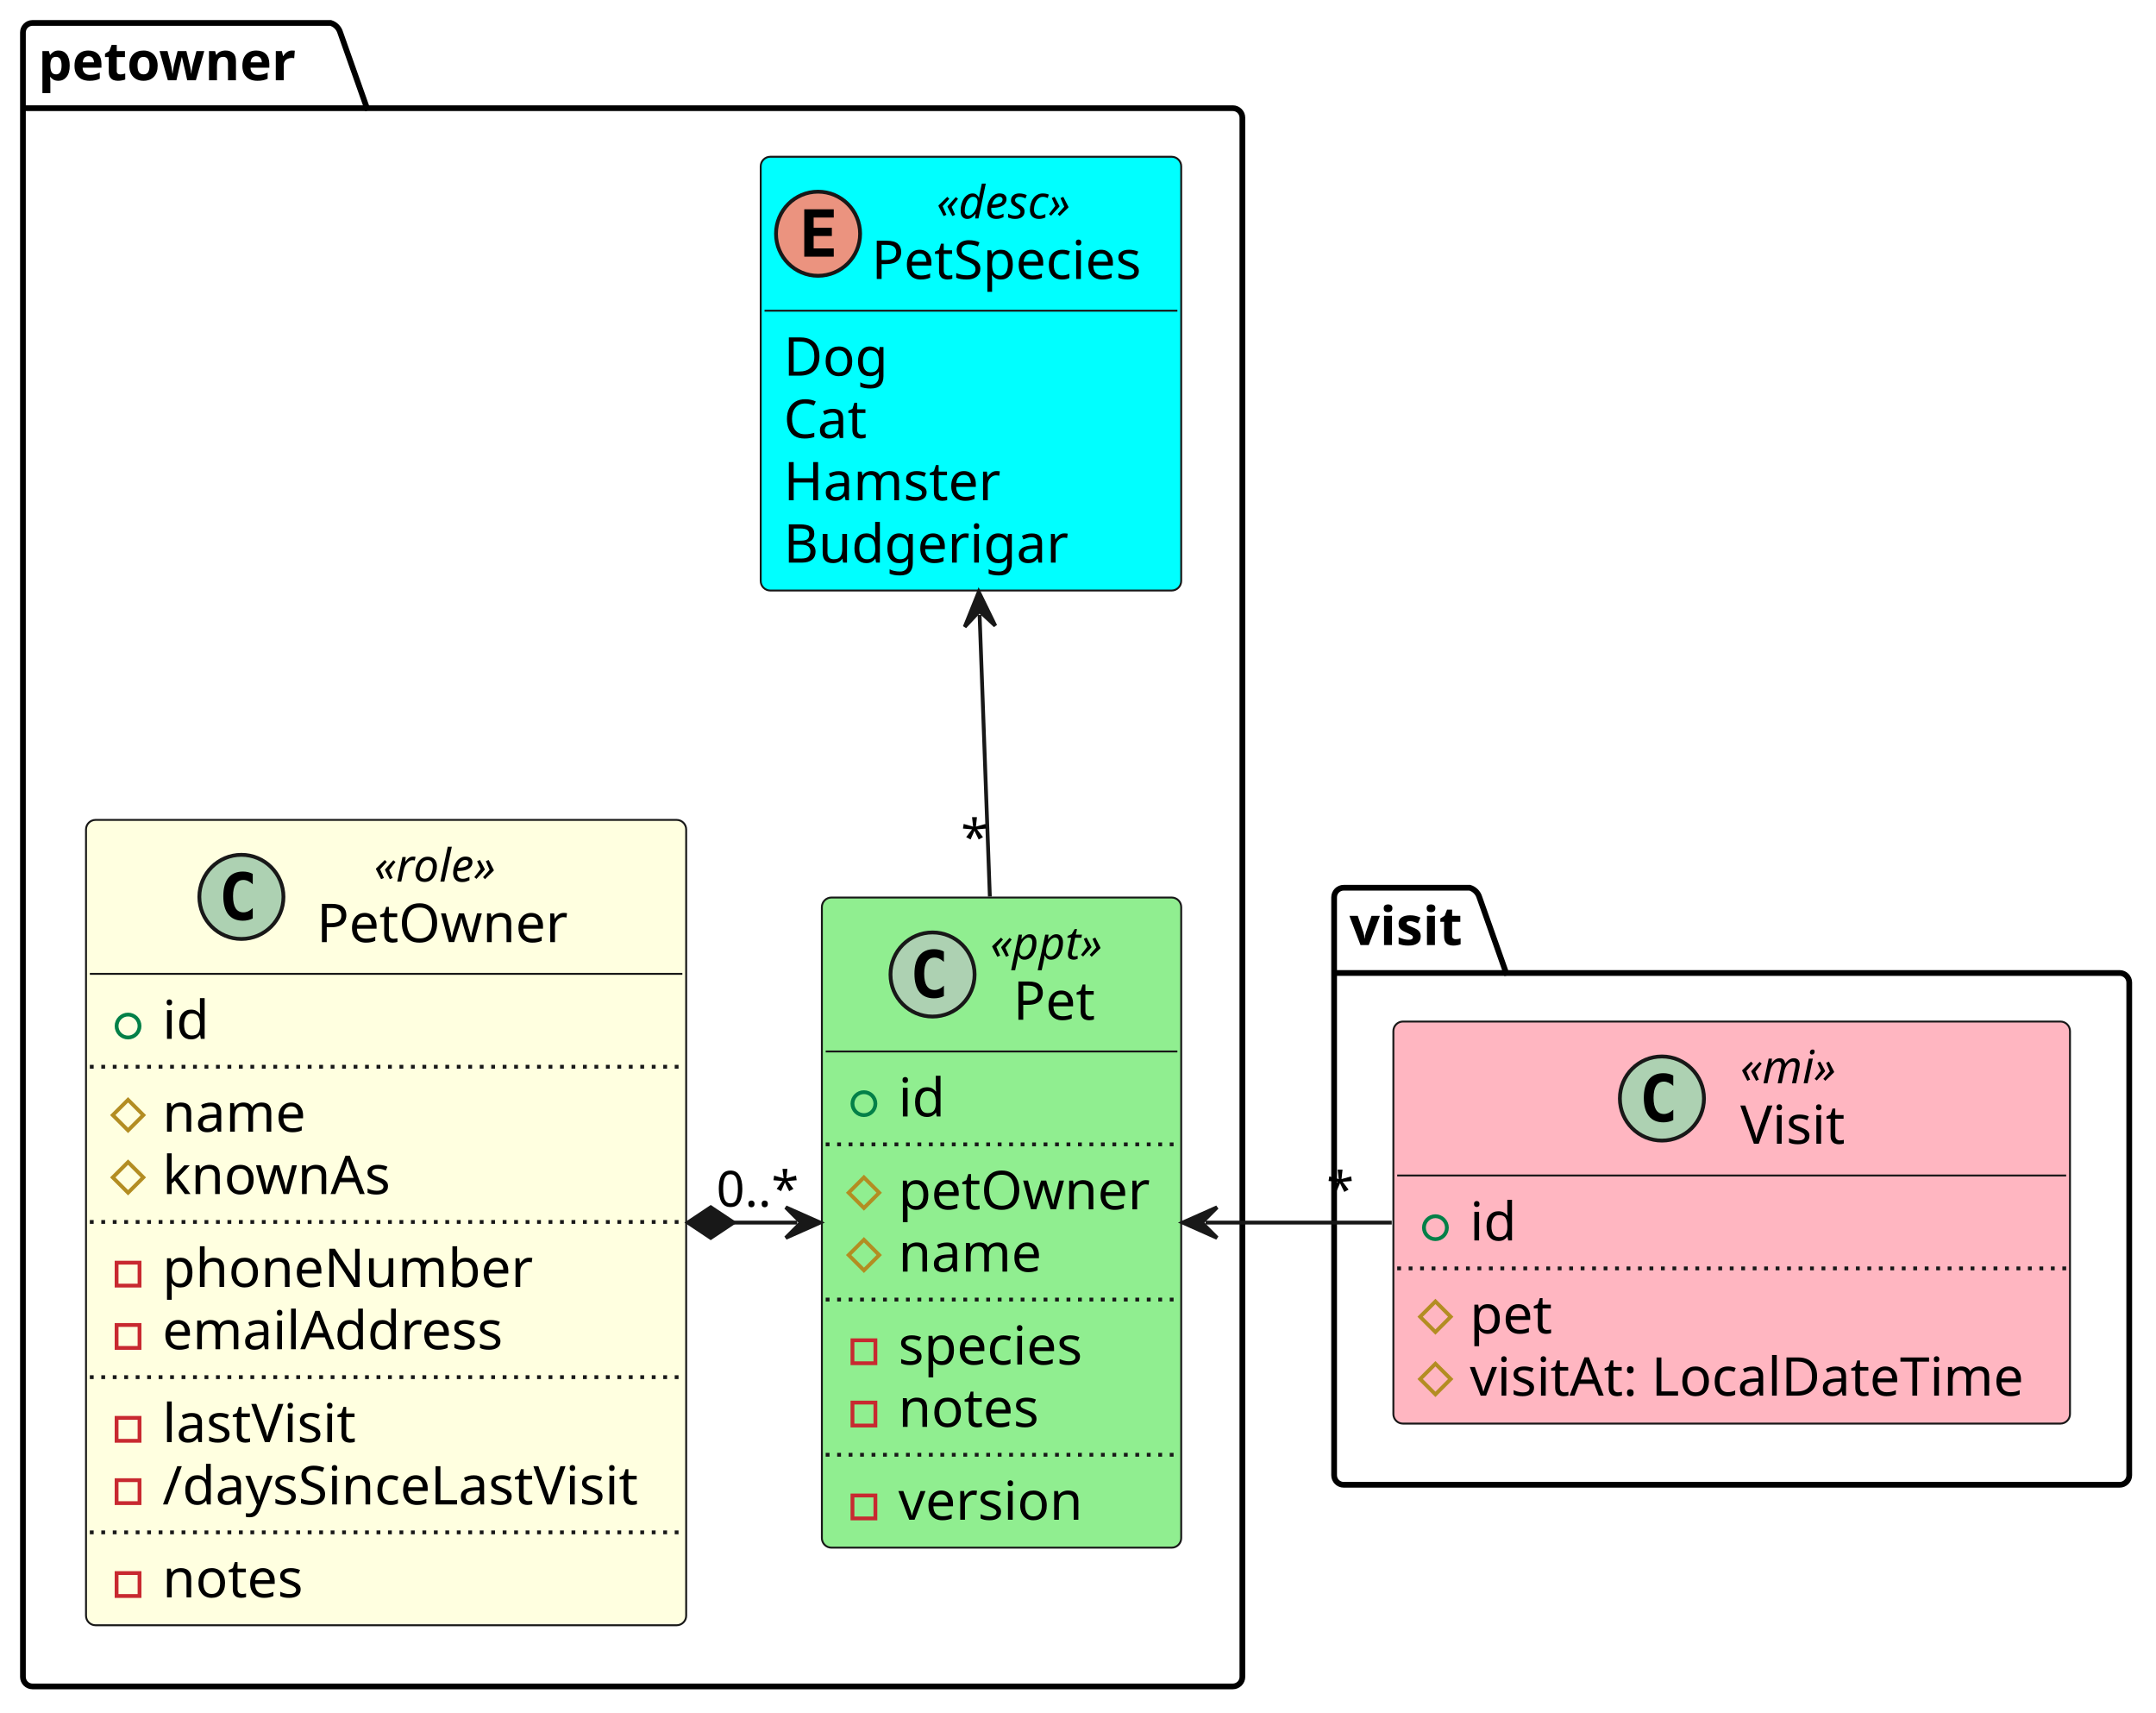
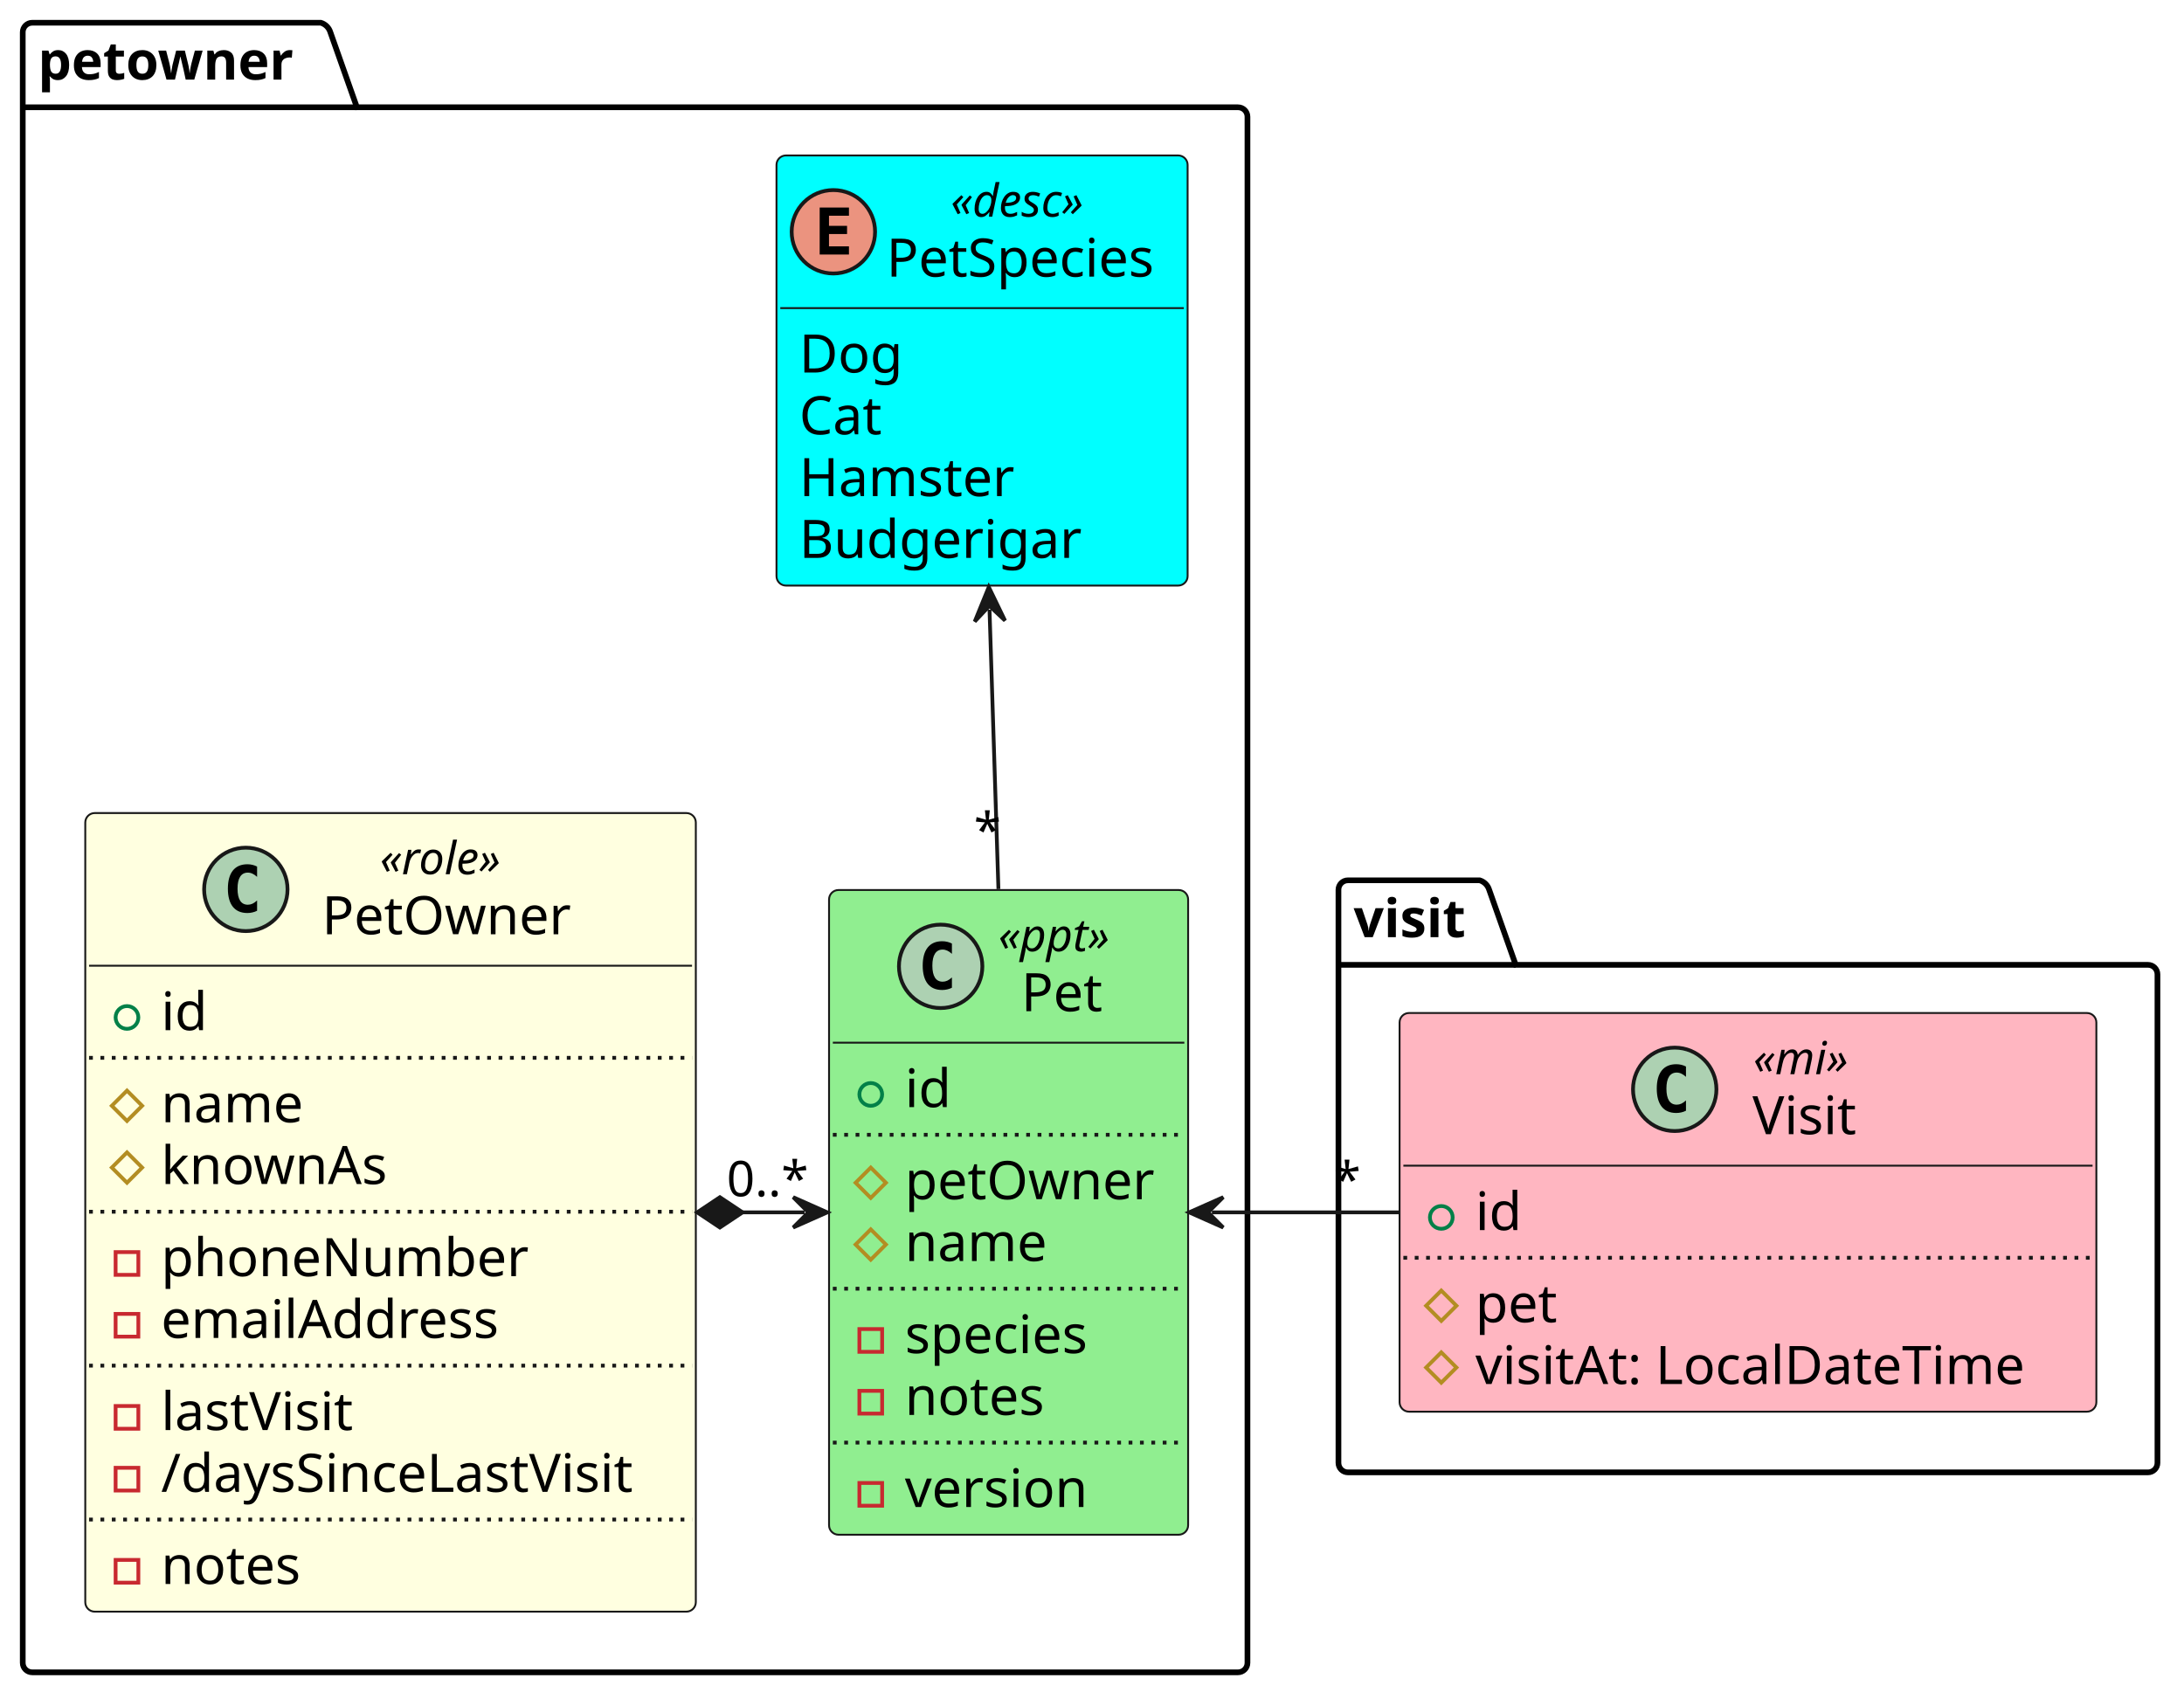
- <svg xmlns="http://www.w3.org/2000/svg" contentStyleType="text/css" height="448px" preserveAspectRatio="none" style="width:564px;height:448px;background:#FFFFFF;" version="1.1" viewBox="0 0 564 448" width="564px" zoomAndPan="magnify">
+ <svg xmlns="http://www.w3.org/2000/svg" contentStyleType="text/css" data-diagram-type="CLASS" height="448px" preserveAspectRatio="none" style="width:576px;height:448px;background:#FFFFFF;" version="1.1" viewBox="0 0 576 448" width="576px" zoomAndPan="magnify">
  <defs />
  <g>
-     <g id="cluster_petowner">
-       <path d="M8.5,6 L86.5,6 A3.75,3.75 0 0 1 89,8.5 L96,28.297 L322.5,28.297 A2.5,2.5 0 0 1 325,30.797 L325,438.59 A2.5,2.5 0 0 1 322.5,441.09 L8.5,441.09 A2.5,2.5 0 0 1 6,438.59 L6,8.5 A2.5,2.5 0 0 1 8.5,6 " fill="none" style="stroke:#000000;stroke-width:1.5;" />
-       <line style="stroke:#000000;stroke-width:1.5;" x1="6" x2="96" y1="28.297" y2="28.297" />
-       <text fill="#000000" font-family="sans-serif" font-size="14" font-weight="bold" lengthAdjust="spacing" textLength="77" x="10" y="20.995">petowner</text>
+     <g class="cluster" data-entity="petowner" data-source-line="12" data-uid="ent0002" id="cluster_petowner">
+       <path d="M8.5,6 L84.627,6 A3.75,3.75 0 0 1 87.127,8.5 L94.127,28.297 L326.5,28.297 A2.5,2.5 0 0 1 329,30.797 L329,438.59 A2.5,2.5 0 0 1 326.5,441.09 L8.5,441.09 A2.5,2.5 0 0 1 6,438.59 L6,8.5 A2.5,2.5 0 0 1 8.5,6" fill="none" style="stroke:#000000;stroke-width:1.5;" />
+       <line style="stroke:#000000;stroke-width:1.5;" x1="6" x2="94.127" y1="28.297" y2="28.297" />
+       <text fill="#000000" font-family="sans-serif" font-size="14" font-weight="bold" lengthAdjust="spacing" textLength="75.127" x="10" y="20.995">petowner</text>
    </g>
-     <g id="cluster_visit">
-       <path d="M351.5,232.19 L384.5,232.19 A3.75,3.75 0 0 1 387,234.69 L394,254.487 L554.5,254.487 A2.5,2.5 0 0 1 557,256.987 L557,385.85 A2.5,2.5 0 0 1 554.5,388.35 L351.5,388.35 A2.5,2.5 0 0 1 349,385.85 L349,234.69 A2.5,2.5 0 0 1 351.5,232.19 " fill="none" style="stroke:#000000;stroke-width:1.5;" />
-       <line style="stroke:#000000;stroke-width:1.5;" x1="349" x2="394" y1="254.487" y2="254.487" />
-       <text fill="#000000" font-family="sans-serif" font-size="14" font-weight="bold" lengthAdjust="spacing" textLength="32" x="353" y="247.185">visit</text>
+     <g class="cluster" data-entity="visit" data-source-line="51" data-uid="ent0006" id="cluster_visit">
+       <path d="M355.5,232.19 L390.249,232.19 A3.75,3.75 0 0 1 392.749,234.69 L399.749,254.487 L566.5,254.487 A2.5,2.5 0 0 1 569,256.987 L569,385.85 A2.5,2.5 0 0 1 566.5,388.35 L355.5,388.35 A2.5,2.5 0 0 1 353,385.85 L353,234.69 A2.5,2.5 0 0 1 355.5,232.19" fill="none" style="stroke:#000000;stroke-width:1.5;" />
+       <line style="stroke:#000000;stroke-width:1.5;" x1="353" x2="399.749" y1="254.487" y2="254.487" />
+       <text fill="#000000" font-family="sans-serif" font-size="14" font-weight="bold" lengthAdjust="spacing" textLength="33.749" x="357" y="247.185">visit</text>
    </g>
-     <g id="elem_PetSpecies">
-       <rect codeLine="14" fill="#00FFFF" height="113.453" id="PetSpecies" rx="2.5" ry="2.5" style="stroke:#181818;stroke-width:0.5;" width="110" x="199" y="41" />
-       <ellipse cx="214" cy="61.133" fill="#EB937F" rx="11" ry="11" style="stroke:#181818;stroke-width:1.0;" />
-       <path d="M218.109,67.133 L210.391,67.133 L210.391,54.742 L218.109,54.742 L218.109,56.898 L212.844,56.898 L212.844,59.57 L217.609,59.57 L217.609,61.727 L212.844,61.727 L212.844,64.977 L218.109,64.977 L218.109,67.133 Z " fill="#000000" />
-       <text fill="#000000" font-family="sans-serif" font-size="12" font-style="italic" lengthAdjust="spacing" textLength="44" x="245" y="57.139">«desc»</text>
-       <text fill="#000000" font-family="sans-serif" font-size="14" lengthAdjust="spacing" textLength="78" x="228" y="72.964">PetSpecies</text>
-       <line style="stroke:#181818;stroke-width:0.5;" x1="200" x2="308" y1="81.266" y2="81.266" />
-       <text fill="#000000" font-family="sans-serif" font-size="14" lengthAdjust="spacing" textLength="29" x="205" y="98.261">Dog</text>
-       <text fill="#000000" font-family="sans-serif" font-size="14" lengthAdjust="spacing" textLength="23" x="205" y="114.558">Cat</text>
-       <text fill="#000000" font-family="sans-serif" font-size="14" lengthAdjust="spacing" textLength="58" x="205" y="130.855">Hamster</text>
-       <text fill="#000000" font-family="sans-serif" font-size="14" lengthAdjust="spacing" textLength="76" x="205" y="147.151">Budgerigar</text>
+     <g class="entity" data-entity="PetSpecies" data-source-line="14" data-uid="ent0003" id="entity_PetSpecies">
+       <rect fill="#00FFFF" height="113.453" rx="2.5" ry="2.5" style="stroke:#181818;stroke-width:0.5;" width="108.426" x="204.79" y="41" />
+       <ellipse cx="219.79" cy="61.133" fill="#EB937F" rx="11" ry="11" style="stroke:#181818;stroke-width:1;" />
+       <path d="M223.899,67.133 L216.181,67.133 L216.181,54.742 L223.899,54.742 L223.899,56.898 L218.634,56.898 L218.634,59.57 L223.399,59.57 L223.399,61.727 L218.634,61.727 L218.634,64.977 L223.899,64.977 L223.899,67.133 Z " fill="#000000" />
+       <text fill="#000000" font-family="sans-serif" font-size="12" font-style="italic" lengthAdjust="spacing" textLength="42.533" x="250.736" y="57.139">«desc»</text>
+       <text fill="#000000" font-family="sans-serif" font-size="14" lengthAdjust="spacing" textLength="76.426" x="233.79" y="72.964">PetSpecies</text>
+       <line style="stroke:#181818;stroke-width:0.5;" x1="205.79" x2="312.216" y1="81.266" y2="81.266" />
+       <text fill="#000000" font-family="sans-serif" font-size="14" lengthAdjust="spacing" textLength="28.232" x="210.79" y="98.261">Dog</text>
+       <text fill="#000000" font-family="sans-serif" font-size="14" lengthAdjust="spacing" textLength="23.844" x="210.79" y="114.558">Cat</text>
+       <text fill="#000000" font-family="sans-serif" font-size="14" lengthAdjust="spacing" textLength="59.897" x="210.79" y="130.855">Hamster</text>
+       <text fill="#000000" font-family="sans-serif" font-size="14" lengthAdjust="spacing" textLength="77.731" x="210.79" y="147.151">Budgerigar</text>
    </g>
-     <g id="elem_Pet">
-       <rect codeLine="21" fill="#90EE90" height="170.047" id="Pet" rx="2.5" ry="2.5" style="stroke:#181818;stroke-width:0.5;" width="94" x="215" y="234.75" />
-       <ellipse cx="243.95" cy="254.883" fill="#ADD1B2" rx="11" ry="11" style="stroke:#181818;stroke-width:1.0;" />
-       <path d="M246.919,260.523 Q246.341,260.82 245.7,260.961 Q245.059,261.117 244.356,261.117 Q241.856,261.117 240.528,259.477 Q239.216,257.82 239.216,254.695 Q239.216,251.57 240.528,249.914 Q241.856,248.258 244.356,248.258 Q245.059,248.258 245.7,248.414 Q246.356,248.57 246.919,248.867 L246.919,251.586 Q246.294,251.008 245.7,250.742 Q245.106,250.461 244.481,250.461 Q243.137,250.461 242.45,251.539 Q241.762,252.602 241.762,254.695 Q241.762,256.789 242.45,257.867 Q243.137,258.93 244.481,258.93 Q245.106,258.93 245.7,258.664 Q246.294,258.383 246.919,257.805 L246.919,260.523 Z " fill="#000000" />
-       <text fill="#000000" font-family="sans-serif" font-size="12" font-style="italic" lengthAdjust="spacing" textLength="35" x="259.05" y="250.889">«ppt»</text>
-       <text fill="#000000" font-family="sans-serif" font-size="14" lengthAdjust="spacing" textLength="23" x="265.05" y="266.714">Pet</text>
-       <line style="stroke:#181818;stroke-width:0.5;" x1="216" x2="308" y1="275.016" y2="275.016" />
-       <ellipse cx="226" cy="288.664" fill="none" rx="3" ry="3" style="stroke:#038048;stroke-width:1.0;" />
-       <text fill="#000000" font-family="sans-serif" font-size="14" lengthAdjust="spacing" textLength="12" x="235" y="292.011">id</text>
-       <line style="stroke:#181818;stroke-width:1.0;stroke-dasharray:1.0,2.0;" x1="216" x2="308" y1="299.312" y2="299.312" />
-       <polygon fill="none" points="226,307.961,230,311.961,226,315.961,222,311.961" style="stroke:#B38D22;stroke-width:1.0;" />
-       <text fill="#000000" font-family="sans-serif" font-size="14" lengthAdjust="spacing" textLength="68" x="235" y="316.308">petOwner</text>
-       <polygon fill="none" points="226,324.258,230,328.258,226,332.258,222,328.258" style="stroke:#B38D22;stroke-width:1.0;" />
-       <text fill="#000000" font-family="sans-serif" font-size="14" lengthAdjust="spacing" textLength="39" x="235" y="332.604">name</text>
-       <line style="stroke:#181818;stroke-width:1.0;stroke-dasharray:1.0,2.0;" x1="216" x2="308" y1="339.906" y2="339.906" />
-       <rect fill="none" height="6" style="stroke:#C82930;stroke-width:1.0;" width="6" x="223" y="350.555" />
-       <text fill="#000000" font-family="sans-serif" font-size="14" lengthAdjust="spacing" textLength="54" x="235" y="356.901">species</text>
-       <rect fill="none" height="6" style="stroke:#C82930;stroke-width:1.0;" width="6" x="223" y="366.852" />
-       <text fill="#000000" font-family="sans-serif" font-size="14" lengthAdjust="spacing" textLength="40" x="235" y="373.198">notes</text>
-       <line style="stroke:#181818;stroke-width:1.0;stroke-dasharray:1.0,2.0;" x1="216" x2="308" y1="380.5" y2="380.5" />
-       <rect fill="none" height="6" style="stroke:#C82930;stroke-width:1.0;" width="6" x="223" y="391.148" />
-       <text fill="#000000" font-family="sans-serif" font-size="14" lengthAdjust="spacing" textLength="50" x="235" y="397.495">version</text>
+     <g class="entity" data-entity="Pet" data-source-line="21" data-uid="ent0004" id="entity_Pet">
+       <rect fill="#90EE90" height="170.047" rx="2.5" ry="2.5" style="stroke:#181818;stroke-width:0.5;" width="94.701" x="218.65" y="234.75" />
+       <ellipse cx="248.085" cy="254.883" fill="#ADD1B2" rx="11" ry="11" style="stroke:#181818;stroke-width:1;" />
+       <path d="M251.054,260.523 Q250.476,260.82 249.835,260.961 Q249.195,261.117 248.491,261.117 Q245.991,261.117 244.663,259.477 Q243.351,257.82 243.351,254.695 Q243.351,251.57 244.663,249.914 Q245.991,248.258 248.491,248.258 Q249.195,248.258 249.835,248.414 Q250.491,248.57 251.054,248.867 L251.054,251.586 Q250.429,251.008 249.835,250.742 Q249.241,250.461 248.616,250.461 Q247.273,250.461 246.585,251.539 Q245.898,252.602 245.898,254.695 Q245.898,256.789 246.585,257.867 Q247.273,258.93 248.616,258.93 Q249.241,258.93 249.835,258.664 Q250.429,258.383 251.054,257.805 L251.054,260.523 Z " fill="#000000" />
+       <text fill="#000000" font-family="sans-serif" font-size="12" font-style="italic" lengthAdjust="spacing" textLength="34.623" x="263.293" y="250.889">«ppt»</text>
+       <text fill="#000000" font-family="sans-serif" font-size="14" lengthAdjust="spacing" textLength="22.545" x="269.332" y="266.714">Pet</text>
+       <line style="stroke:#181818;stroke-width:0.5;" x1="219.65" x2="312.351" y1="275.016" y2="275.016" />
+       <ellipse cx="229.65" cy="288.664" fill="none" rx="3" ry="3" style="stroke:#038048;stroke-width:1;" />
+       <text fill="#000000" font-family="sans-serif" font-size="14" lengthAdjust="spacing" textLength="12.776" x="238.65" y="292.011">id</text>
+       <line style="stroke:#181818;stroke-width:1;stroke-dasharray:1.0,2.0;" x1="219.65" x2="312.351" y1="299.312" y2="299.312" />
+       <polygon fill="none" points="229.65,307.961,233.65,311.961,229.65,315.961,225.65,311.961" style="stroke:#B38D22;stroke-width:1;" />
+       <text fill="#000000" font-family="sans-serif" font-size="14" lengthAdjust="spacing" textLength="68.701" x="238.65" y="316.308">petOwner</text>
+       <polygon fill="none" points="229.65,324.258,233.65,328.258,229.65,332.258,225.65,328.258" style="stroke:#B38D22;stroke-width:1;" />
+       <text fill="#000000" font-family="sans-serif" font-size="14" lengthAdjust="spacing" textLength="39.703" x="238.65" y="332.604">name</text>
+       <line style="stroke:#181818;stroke-width:1;stroke-dasharray:1.0,2.0;" x1="219.65" x2="312.351" y1="339.906" y2="339.906" />
+       <rect fill="none" height="6" style="stroke:#C82930;stroke-width:1;" width="6" x="226.65" y="350.555" />
+       <text fill="#000000" font-family="sans-serif" font-size="14" lengthAdjust="spacing" textLength="52.288" x="238.65" y="356.901">species</text>
+       <rect fill="none" height="6" style="stroke:#C82930;stroke-width:1;" width="6" x="226.65" y="366.852" />
+       <text fill="#000000" font-family="sans-serif" font-size="14" lengthAdjust="spacing" textLength="38.835" x="238.65" y="373.198">notes</text>
+       <line style="stroke:#181818;stroke-width:1;stroke-dasharray:1.0,2.0;" x1="219.65" x2="312.351" y1="380.5" y2="380.5" />
+       <rect fill="none" height="6" style="stroke:#C82930;stroke-width:1;" width="6" x="226.65" y="391.148" />
+       <text fill="#000000" font-family="sans-serif" font-size="14" lengthAdjust="spacing" textLength="51.276" x="238.65" y="397.495">version</text>
    </g>
-     <g id="elem_PetOwner">
-       <rect codeLine="34" fill="#FFFFE0" height="210.641" id="PetOwner" rx="2.5" ry="2.5" style="stroke:#181818;stroke-width:0.5;" width="157" x="22.5" y="214.45" />
-       <ellipse cx="63.15" cy="234.583" fill="#ADD1B2" rx="11" ry="11" style="stroke:#181818;stroke-width:1.0;" />
-       <path d="M66.119,240.223 Q65.541,240.52 64.9,240.661 Q64.259,240.817 63.556,240.817 Q61.056,240.817 59.728,239.177 Q58.416,237.52 58.416,234.395 Q58.416,231.27 59.728,229.614 Q61.056,227.958 63.556,227.958 Q64.259,227.958 64.9,228.114 Q65.556,228.27 66.119,228.567 L66.119,231.286 Q65.494,230.708 64.9,230.442 Q64.306,230.161 63.681,230.161 Q62.337,230.161 61.65,231.239 Q60.962,232.302 60.962,234.395 Q60.962,236.489 61.65,237.567 Q62.337,238.63 63.681,238.63 Q64.306,238.63 64.9,238.364 Q65.494,238.083 66.119,237.505 L66.119,240.223 Z " fill="#000000" />
-       <text fill="#000000" font-family="sans-serif" font-size="12" font-style="italic" lengthAdjust="spacing" textLength="38" x="97.85" y="230.589">«role»</text>
-       <text fill="#000000" font-family="sans-serif" font-size="14" lengthAdjust="spacing" textLength="68" x="82.85" y="246.414">PetOwner</text>
-       <line style="stroke:#181818;stroke-width:0.5;" x1="23.5" x2="178.5" y1="254.716" y2="254.716" />
-       <ellipse cx="33.5" cy="268.364" fill="none" rx="3" ry="3" style="stroke:#038048;stroke-width:1.0;" />
-       <text fill="#000000" font-family="sans-serif" font-size="14" lengthAdjust="spacing" textLength="12" x="42.5" y="271.711">id</text>
-       <line style="stroke:#181818;stroke-width:1.0;stroke-dasharray:1.0,2.0;" x1="23.5" x2="178.5" y1="279.012" y2="279.012" />
-       <polygon fill="none" points="33.5,287.661,37.5,291.661,33.5,295.661,29.5,291.661" style="stroke:#B38D22;stroke-width:1.0;" />
-       <text fill="#000000" font-family="sans-serif" font-size="14" lengthAdjust="spacing" textLength="39" x="42.5" y="296.008">name</text>
-       <polygon fill="none" points="33.5,303.958,37.5,307.958,33.5,311.958,29.5,307.958" style="stroke:#B38D22;stroke-width:1.0;" />
-       <text fill="#000000" font-family="sans-serif" font-size="14" lengthAdjust="spacing" textLength="63" x="42.5" y="312.305">knownAs</text>
-       <line style="stroke:#181818;stroke-width:1.0;stroke-dasharray:1.0,2.0;" x1="23.5" x2="178.5" y1="319.606" y2="319.606" />
-       <rect fill="none" height="6" style="stroke:#C82930;stroke-width:1.0;" width="6" x="30.5" y="330.255" />
-       <text fill="#000000" font-family="sans-serif" font-size="14" lengthAdjust="spacing" textLength="100" x="42.5" y="336.601">phoneNumber</text>
-       <rect fill="none" height="6" style="stroke:#C82930;stroke-width:1.0;" width="6" x="30.5" y="346.552" />
-       <text fill="#000000" font-family="sans-serif" font-size="14" lengthAdjust="spacing" textLength="93" x="42.5" y="352.898">emailAddress</text>
-       <line style="stroke:#181818;stroke-width:1.0;stroke-dasharray:1.0,2.0;" x1="23.5" x2="178.5" y1="360.2" y2="360.2" />
-       <rect fill="none" height="6" style="stroke:#C82930;stroke-width:1.0;" width="6" x="30.5" y="370.848" />
-       <text fill="#000000" font-family="sans-serif" font-size="14" lengthAdjust="spacing" textLength="52" x="42.5" y="377.195">lastVisit</text>
-       <rect fill="none" height="6" style="stroke:#C82930;stroke-width:1.0;" width="6" x="30.5" y="387.145" />
-       <text fill="#000000" font-family="sans-serif" font-size="14" lengthAdjust="spacing" textLength="131" x="42.5" y="393.492">/daysSinceLastVisit</text>
-       <line style="stroke:#181818;stroke-width:1.0;stroke-dasharray:1.0,2.0;" x1="23.5" x2="178.5" y1="400.794" y2="400.794" />
-       <rect fill="none" height="6" style="stroke:#C82930;stroke-width:1.0;" width="6" x="30.5" y="411.442" />
-       <text fill="#000000" font-family="sans-serif" font-size="14" lengthAdjust="spacing" textLength="40" x="42.5" y="417.789">notes</text>
+     <g class="entity" data-entity="PetOwner" data-source-line="34" data-uid="ent0005" id="entity_PetOwner">
+       <rect fill="#FFFFE0" height="210.641" rx="2.5" ry="2.5" style="stroke:#181818;stroke-width:0.5;" width="161.023" x="22.49" y="214.45" />
+       <ellipse cx="64.835" cy="234.583" fill="#ADD1B2" rx="11" ry="11" style="stroke:#181818;stroke-width:1;" />
+       <path d="M67.804,240.223 Q67.226,240.52 66.585,240.661 Q65.944,240.817 65.241,240.817 Q62.741,240.817 61.413,239.177 Q60.101,237.52 60.101,234.395 Q60.101,231.27 61.413,229.614 Q62.741,227.958 65.241,227.958 Q65.944,227.958 66.585,228.114 Q67.241,228.27 67.804,228.567 L67.804,231.286 Q67.179,230.708 66.585,230.442 Q65.991,230.161 65.366,230.161 Q64.022,230.161 63.335,231.239 Q62.648,232.302 62.648,234.395 Q62.648,236.489 63.335,237.567 Q64.022,238.63 65.366,238.63 Q65.991,238.63 66.585,238.364 Q67.179,238.083 67.804,237.505 L67.804,240.223 Z " fill="#000000" />
+       <text fill="#000000" font-family="sans-serif" font-size="12" font-style="italic" lengthAdjust="spacing" textLength="37.676" x="100.202" y="230.589">«role»</text>
+       <text fill="#000000" font-family="sans-serif" font-size="14" lengthAdjust="spacing" textLength="68.257" x="84.912" y="246.414">PetOwner</text>
+       <line style="stroke:#181818;stroke-width:0.5;" x1="23.49" x2="182.513" y1="254.716" y2="254.716" />
+       <ellipse cx="33.49" cy="268.364" fill="none" rx="3" ry="3" style="stroke:#038048;stroke-width:1;" />
+       <text fill="#000000" font-family="sans-serif" font-size="14" lengthAdjust="spacing" textLength="12.776" x="42.49" y="271.711">id</text>
+       <line style="stroke:#181818;stroke-width:1;stroke-dasharray:1.0,2.0;" x1="23.49" x2="182.513" y1="279.012" y2="279.012" />
+       <polygon fill="none" points="33.49,287.661,37.49,291.661,33.49,295.661,29.49,291.661" style="stroke:#B38D22;stroke-width:1;" />
+       <text fill="#000000" font-family="sans-serif" font-size="14" lengthAdjust="spacing" textLength="39.703" x="42.49" y="296.008">name</text>
+       <polygon fill="none" points="33.49,303.958,37.49,307.958,33.49,311.958,29.49,307.958" style="stroke:#B38D22;stroke-width:1;" />
+       <text fill="#000000" font-family="sans-serif" font-size="14" lengthAdjust="spacing" textLength="62.74" x="42.49" y="312.305">knownAs</text>
+       <line style="stroke:#181818;stroke-width:1;stroke-dasharray:1.0,2.0;" x1="23.49" x2="182.513" y1="319.606" y2="319.606" />
+       <rect fill="none" height="6" style="stroke:#C82930;stroke-width:1;" width="6" x="30.49" y="330.255" />
+       <text fill="#000000" font-family="sans-serif" font-size="14" lengthAdjust="spacing" textLength="100.051" x="42.49" y="336.601">phoneNumber</text>
+       <rect fill="none" height="6" style="stroke:#C82930;stroke-width:1;" width="6" x="30.49" y="346.552" />
+       <text fill="#000000" font-family="sans-serif" font-size="14" lengthAdjust="spacing" textLength="94.917" x="42.49" y="352.898">emailAddress</text>
+       <line style="stroke:#181818;stroke-width:1;stroke-dasharray:1.0,2.0;" x1="23.49" x2="182.513" y1="360.2" y2="360.2" />
+       <rect fill="none" height="6" style="stroke:#C82930;stroke-width:1;" width="6" x="30.49" y="370.848" />
+       <text fill="#000000" font-family="sans-serif" font-size="14" lengthAdjust="spacing" textLength="55.392" x="42.49" y="377.195">lastVisit</text>
+       <rect fill="none" height="6" style="stroke:#C82930;stroke-width:1;" width="6" x="30.49" y="387.145" />
+       <text fill="#000000" font-family="sans-serif" font-size="14" lengthAdjust="spacing" textLength="135.023" x="42.49" y="393.492">/daysSinceLastVisit</text>
+       <line style="stroke:#181818;stroke-width:1;stroke-dasharray:1.0,2.0;" x1="23.49" x2="182.513" y1="400.794" y2="400.794" />
+       <rect fill="none" height="6" style="stroke:#C82930;stroke-width:1;" width="6" x="30.49" y="411.442" />
+       <text fill="#000000" font-family="sans-serif" font-size="14" lengthAdjust="spacing" textLength="38.835" x="42.49" y="417.789">notes</text>
    </g>
-     <g id="elem_Visit">
-       <rect codeLine="53" fill="#FFB6C1" height="105.156" id="Visit" rx="2.5" ry="2.5" style="stroke:#181818;stroke-width:0.5;" width="177" x="364.5" y="267.19" />
-       <ellipse cx="434.75" cy="287.323" fill="#ADD1B2" rx="11" ry="11" style="stroke:#181818;stroke-width:1.0;" />
-       <path d="M437.719,292.963 Q437.141,293.26 436.5,293.401 Q435.859,293.557 435.156,293.557 Q432.656,293.557 431.328,291.917 Q430.016,290.26 430.016,287.135 Q430.016,284.01 431.328,282.354 Q432.656,280.698 435.156,280.698 Q435.859,280.698 436.5,280.854 Q437.156,281.01 437.719,281.307 L437.719,284.026 Q437.094,283.448 436.5,283.182 Q435.906,282.901 435.281,282.901 Q433.938,282.901 433.25,283.979 Q432.562,285.042 432.562,287.135 Q432.562,289.229 433.25,290.307 Q433.938,291.37 435.281,291.37 Q435.906,291.37 436.5,291.104 Q437.094,290.823 437.719,290.245 L437.719,292.963 Z " fill="#000000" />
-       <text fill="#000000" font-family="sans-serif" font-size="12" font-style="italic" lengthAdjust="spacing" textLength="28" x="455.25" y="283.329">«mi»</text>
-       <text fill="#000000" font-family="sans-serif" font-size="14" lengthAdjust="spacing" textLength="28" x="455.25" y="299.154">Visit</text>
-       <line style="stroke:#181818;stroke-width:0.5;" x1="365.5" x2="540.5" y1="307.456" y2="307.456" />
-       <ellipse cx="375.5" cy="321.104" fill="none" rx="3" ry="3" style="stroke:#038048;stroke-width:1.0;" />
-       <text fill="#000000" font-family="sans-serif" font-size="14" lengthAdjust="spacing" textLength="12" x="384.5" y="324.451">id</text>
-       <line style="stroke:#181818;stroke-width:1.0;stroke-dasharray:1.0,2.0;" x1="365.5" x2="540.5" y1="331.752" y2="331.752" />
-       <polygon fill="none" points="375.5,340.401,379.5,344.401,375.5,348.401,371.5,344.401" style="stroke:#B38D22;stroke-width:1.0;" />
-       <text fill="#000000" font-family="sans-serif" font-size="14" lengthAdjust="spacing" textLength="23" x="384.5" y="348.748">pet</text>
-       <polygon fill="none" points="375.5,356.698,379.5,360.698,375.5,364.698,371.5,360.698" style="stroke:#B38D22;stroke-width:1.0;" />
-       <text fill="#000000" font-family="sans-serif" font-size="14" lengthAdjust="spacing" textLength="151" x="384.5" y="365.045">visitAt: LocalDateTime</text>
+     <g class="entity" data-entity="Visit" data-source-line="53" data-uid="ent0007" id="entity_Visit">
+       <rect fill="#FFB6C1" height="105.156" rx="2.5" ry="2.5" style="stroke:#181818;stroke-width:0.5;" width="183.767" x="369.12" y="267.19" />
+       <ellipse cx="441.683" cy="287.323" fill="#ADD1B2" rx="11" ry="11" style="stroke:#181818;stroke-width:1;" />
+       <path d="M444.652,292.963 Q444.074,293.26 443.433,293.401 Q442.793,293.557 442.09,293.557 Q439.59,293.557 438.262,291.917 Q436.949,290.26 436.949,287.135 Q436.949,284.01 438.262,282.354 Q439.59,280.698 442.09,280.698 Q442.793,280.698 443.433,280.854 Q444.09,281.01 444.652,281.307 L444.652,284.026 Q444.027,283.448 443.433,283.182 Q442.84,282.901 442.215,282.901 Q440.871,282.901 440.183,283.979 Q439.496,285.042 439.496,287.135 Q439.496,289.229 440.183,290.307 Q440.871,291.37 442.215,291.37 Q442.84,291.37 443.433,291.104 Q444.027,290.823 444.652,290.245 L444.652,292.963 Z " fill="#000000" />
+       <text fill="#000000" font-family="sans-serif" font-size="12" font-style="italic" lengthAdjust="spacing" textLength="29.707" x="462.4" y="283.329">«mi»</text>
+       <text fill="#000000" font-family="sans-serif" font-size="14" lengthAdjust="spacing" textLength="30.14" x="462.183" y="299.154">Visit</text>
+       <line style="stroke:#181818;stroke-width:0.5;" x1="370.12" x2="551.887" y1="307.456" y2="307.456" />
+       <ellipse cx="380.12" cy="321.104" fill="none" rx="3" ry="3" style="stroke:#038048;stroke-width:1;" />
+       <text fill="#000000" font-family="sans-serif" font-size="14" lengthAdjust="spacing" textLength="12.776" x="389.12" y="324.451">id</text>
+       <line style="stroke:#181818;stroke-width:1;stroke-dasharray:1.0,2.0;" x1="370.12" x2="551.887" y1="331.752" y2="331.752" />
+       <polygon fill="none" points="380.12,340.401,384.12,344.401,380.12,348.401,376.12,344.401" style="stroke:#B38D22;stroke-width:1;" />
+       <text fill="#000000" font-family="sans-serif" font-size="14" lengthAdjust="spacing" textLength="22.989" x="389.12" y="348.748">pet</text>
+       <polygon fill="none" points="380.12,356.698,384.12,360.698,380.12,364.698,376.12,360.698" style="stroke:#B38D22;stroke-width:1;" />
+       <text fill="#000000" font-family="sans-serif" font-size="14" lengthAdjust="spacing" textLength="157.767" x="389.12" y="365.045">visitAt: LocalDateTime</text>
    </g>
-     <g id="link_PetOwner_Pet">
-       <path codeLine="62" d="M191.93,319.77 C203.47,319.77 197.01,319.77 208.55,319.77 " fill="none" id="PetOwner-Pet" style="stroke:#181818;stroke-width:1.0;" />
-       <polygon fill="#181818" points="179.93,319.77,185.93,323.77,191.93,319.77,185.93,315.77,179.93,319.77" style="stroke:#181818;stroke-width:1.0;" />
-       <polygon fill="#181818" points="214.55,319.77,205.55,315.77,209.55,319.77,205.55,323.77,214.55,319.77" style="stroke:#181818;stroke-width:1.0;" />
-       <text fill="#000000" font-family="sans-serif" font-size="13" lengthAdjust="spacing" textLength="23" x="187.393" y="315.583">0..*</text>
+     <g class="link" data-entity-1="PetOwner" data-entity-2="Pet" data-source-line="62" data-uid="lnk8" id="link_PetOwner_Pet">
+       <path codeLine="62" d="M195.86,319.77 C207.31,319.77 200.75,319.77 212.19,319.77" fill="none" id="PetOwner-Pet" style="stroke:#181818;stroke-width:1;" />
+       <polygon fill="#181818" points="183.86,319.77,189.86,323.77,195.86,319.77,189.86,315.77,183.86,319.77" style="stroke:#181818;stroke-width:1;" />
+       <polygon fill="#181818" points="218.19,319.77,209.19,315.77,213.19,319.77,209.19,323.77,218.19,319.77" style="stroke:#181818;stroke-width:1;" />
+       <text fill="#000000" font-family="sans-serif" font-size="13" lengthAdjust="spacing" textLength="23.036" x="191.648" y="315.53">0..*</text>
    </g>
-     <g id="link_Visit_Pet">
-       <path codeLine="63" d="M364.08,319.77 C345.84,319.77 333.61,319.77 315.38,319.77 " fill="none" id="Visit-to-Pet" style="stroke:#181818;stroke-width:1.0;" />
-       <polygon fill="#181818" points="309.38,319.77,318.38,323.77,314.38,319.77,318.38,315.77,309.38,319.77" style="stroke:#181818;stroke-width:1.0;" />
-       <text fill="#000000" font-family="sans-serif" font-size="13" lengthAdjust="spacing" textLength="12" x="344.516" y="300.652">   </text>
-       <text fill="#000000" font-family="sans-serif" font-size="13" lengthAdjust="spacing" textLength="7" x="347.016" y="315.785">*</text>
+     <g class="link" data-entity-1="Visit" data-entity-2="Pet" data-source-line="63" data-uid="lnk9" id="link_Visit_Pet">
+       <path codeLine="63" d="M368.88,319.77 C350.46,319.77 338.03,319.77 319.61,319.77" fill="none" id="Visit-to-Pet" style="stroke:#181818;stroke-width:1;" />
+       <polygon fill="#181818" points="313.61,319.77,322.61,323.77,318.61,319.77,322.61,315.77,313.61,319.77" style="stroke:#181818;stroke-width:1;" />
+       <text fill="#000000" font-family="sans-serif" font-size="13" lengthAdjust="spacing" textLength="12.397" x="348.771" y="300.606">   </text>
+       <text fill="#000000" font-family="sans-serif" font-size="13" lengthAdjust="spacing" textLength="6.5" x="351.719" y="315.739">*</text>
    </g>
-     <g id="link_PetSpecies_Pet">
-       <path codeLine="64" d="M256.258,160.816 C257.138,185.006 257.97,207.83 258.94,234.5 " fill="none" id="PetSpecies-backto-Pet" style="stroke:#181818;stroke-width:1.0;" />
-       <polygon fill="#181818" points="256.04,154.82,252.37,163.959,256.222,159.817,260.365,163.669,256.04,154.82" style="stroke:#181818;stroke-width:1.0;" />
-       <text fill="#000000" font-family="sans-serif" font-size="13" lengthAdjust="spacing" textLength="7" x="251.376" y="223.6">*</text>
+     <g class="link" data-entity-1="PetSpecies" data-entity-2="Pet" data-source-line="64" data-uid="lnk11" id="link_PetSpecies_Pet">
+       <path codeLine="64" d="M260.971,160.817 C261.741,185.007 262.47,207.83 263.32,234.5" fill="none" id="PetSpecies-backto-Pet" style="stroke:#181818;stroke-width:1;" />
+       <polygon fill="#181818" points="260.78,154.82,257.068,163.943,260.939,159.817,265.064,163.688,260.78,154.82" style="stroke:#181818;stroke-width:1;" />
+       <text fill="#000000" font-family="sans-serif" font-size="13" lengthAdjust="spacing" textLength="6.5" x="256.853" y="223.6">*</text>
    </g>
  </g>
</svg>
